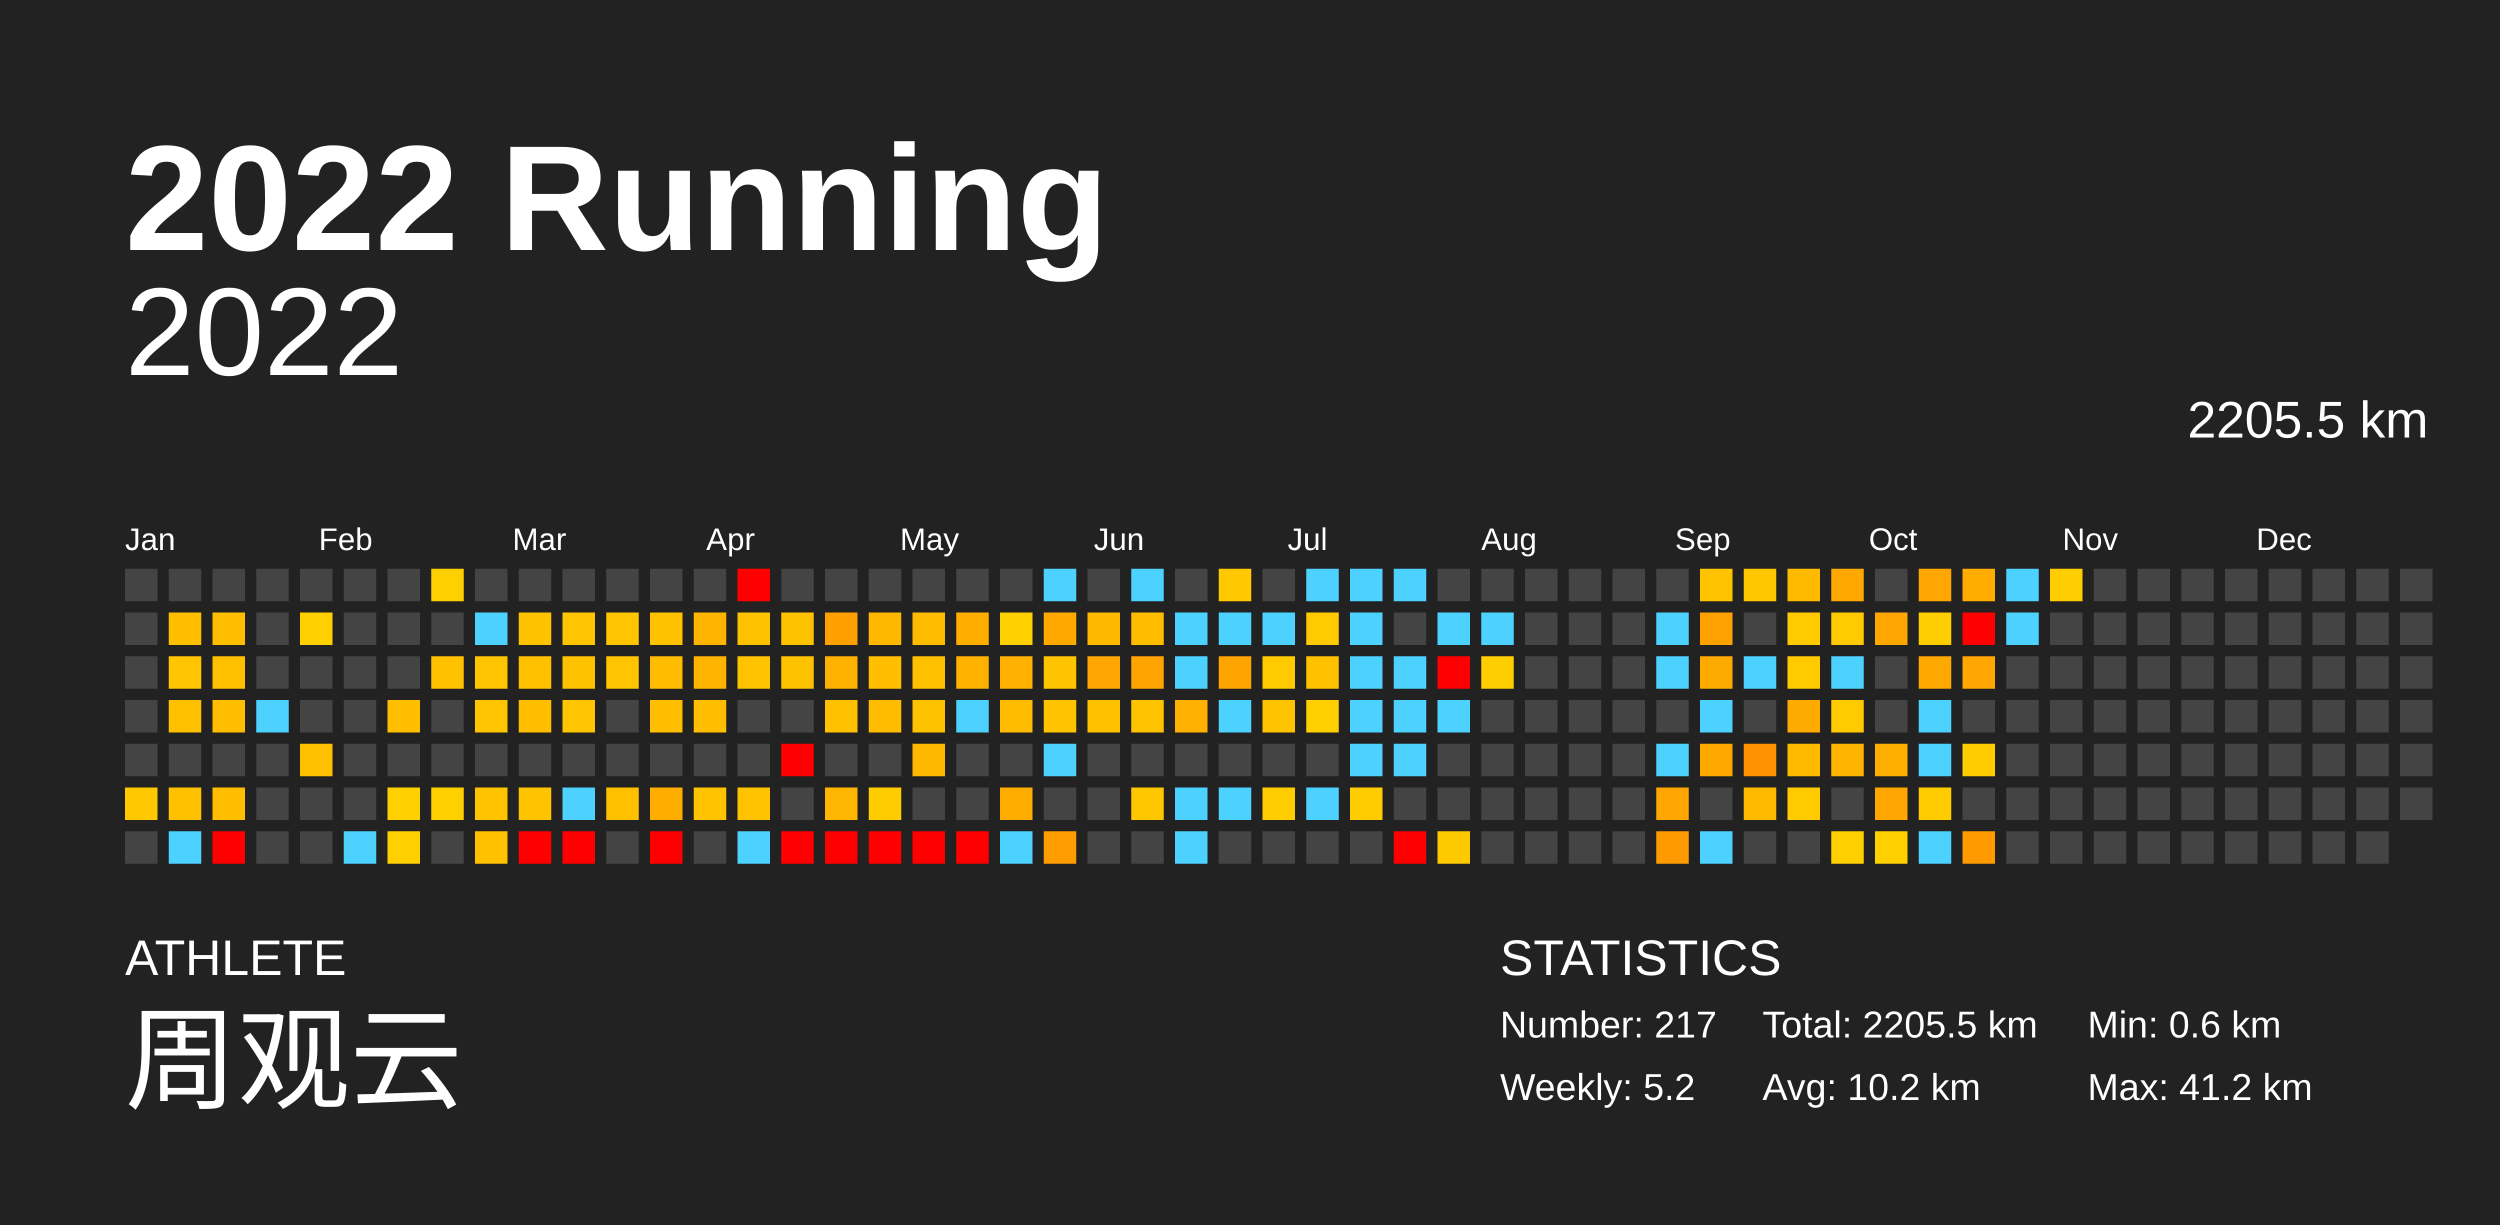
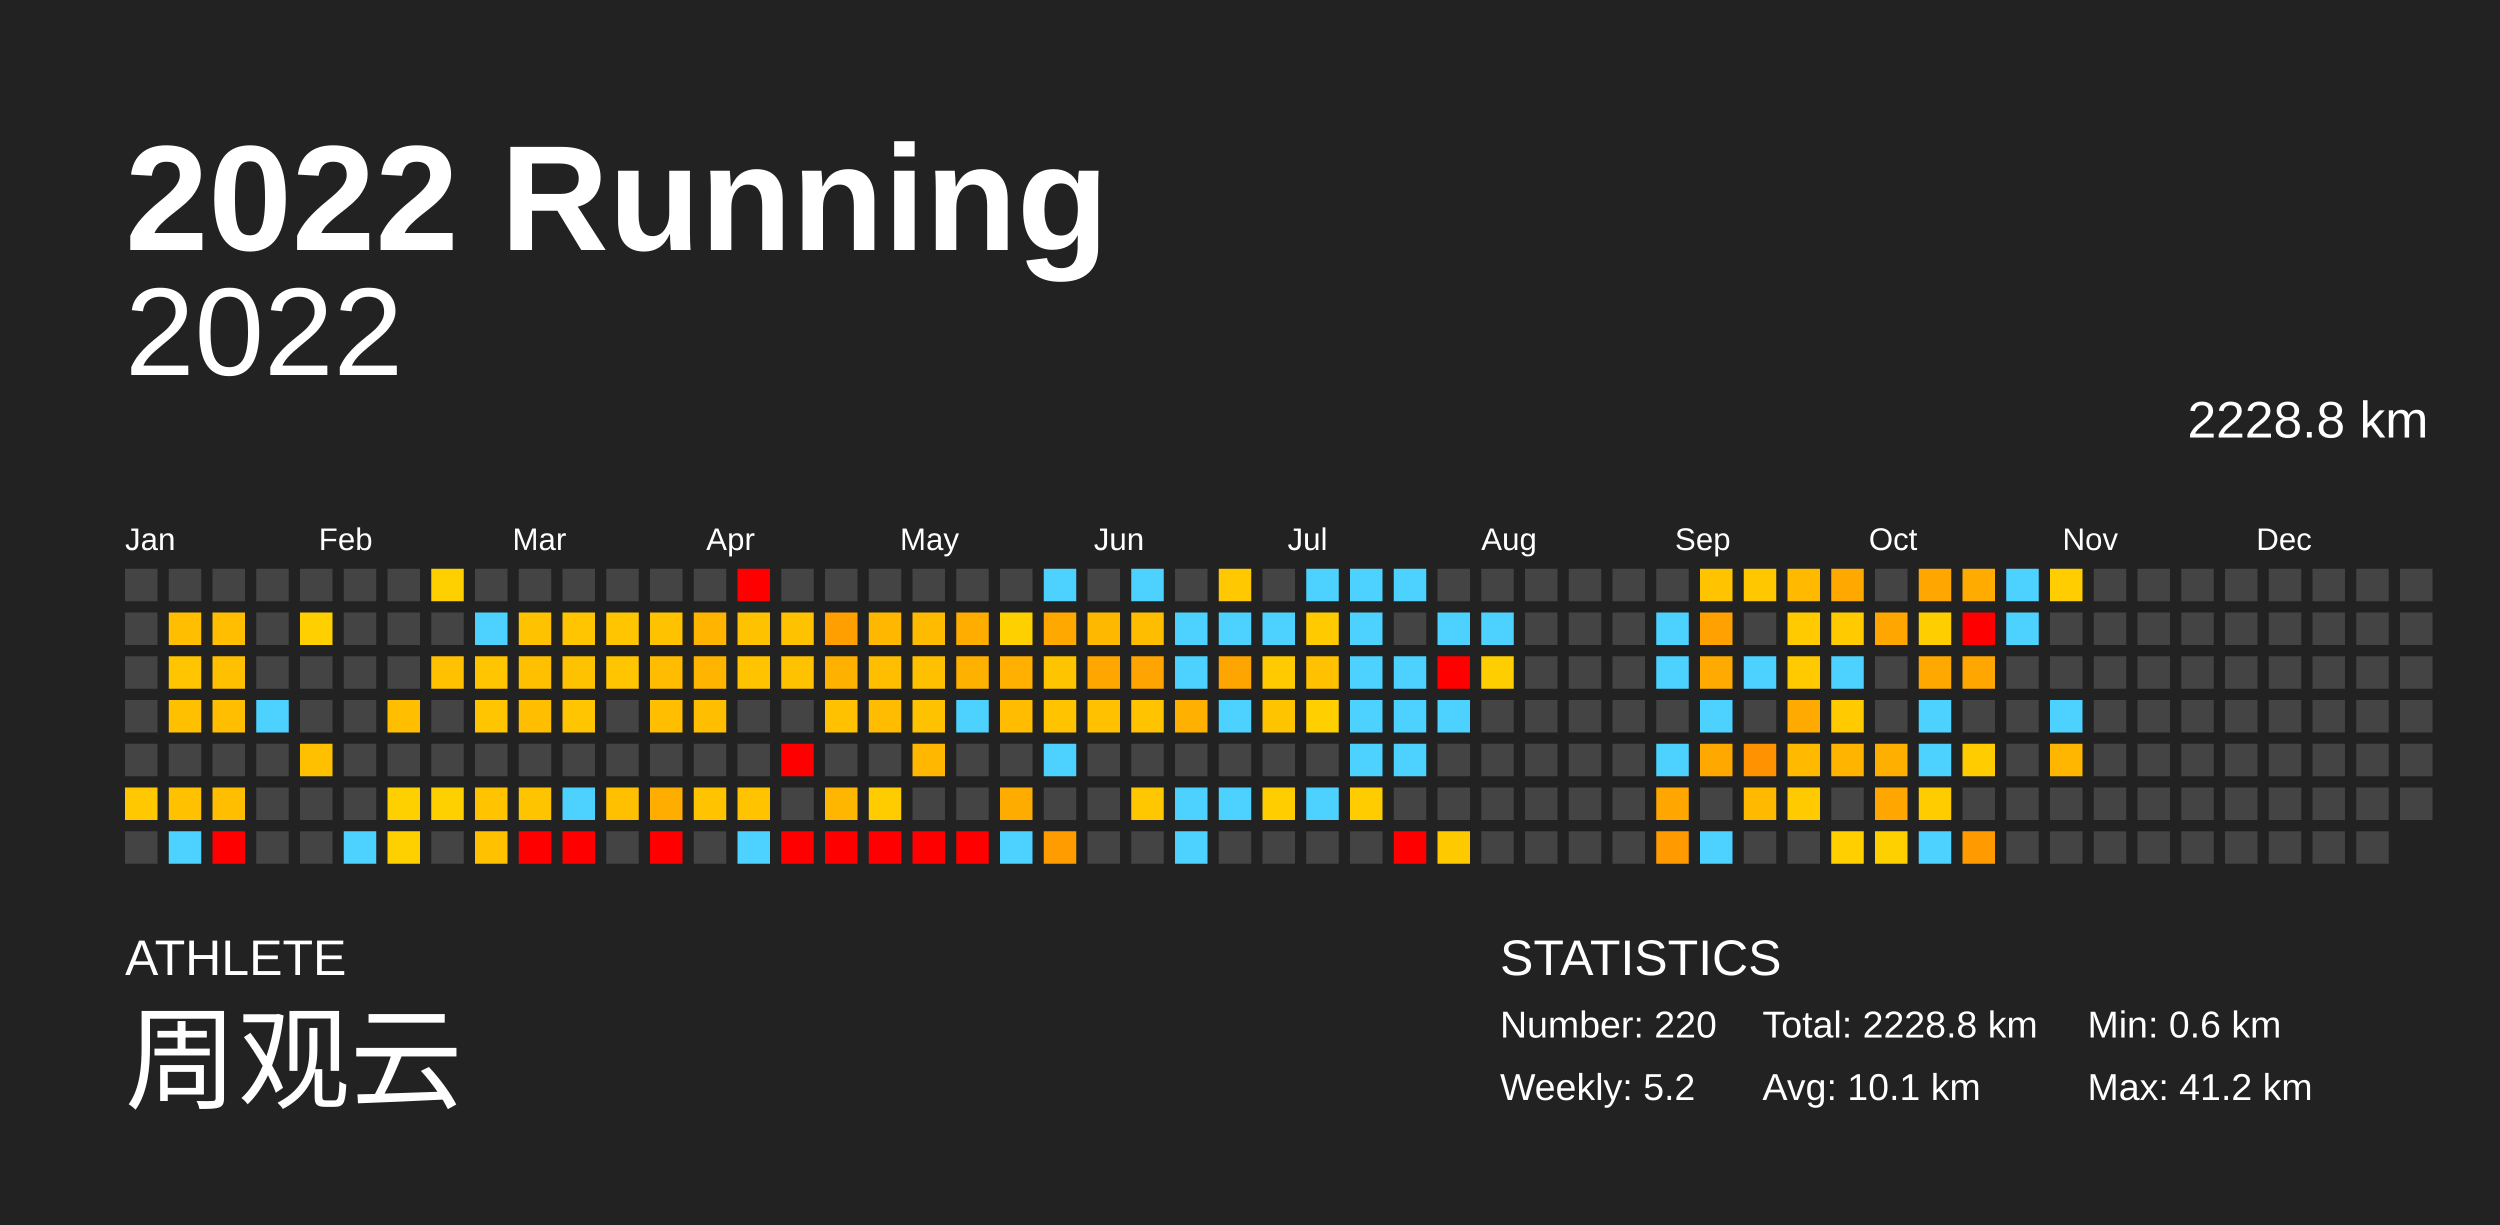
<svg xmlns="http://www.w3.org/2000/svg" baseProfile="full" height="98mm" version="1.1" viewBox="0,0,200,98" width="200mm">
  <defs />
  <rect fill="#222222" height="98" width="200" x="0" y="0" />
  <text fill="#FFFFFF" style="font-size:12px; font-family:Arial; font-weight:bold;" x="10" y="20">2022 Running</text>
  <text fill="#FFFFFF" style="font-size:4px; font-family:Arial" x="10" y="78">ATHLETE</text>
  <text fill="#FFFFFF" style="font-size:9px; font-family:Arial" x="10" y="88">周观云</text>
  <text fill="#FFFFFF" style="font-size:4px; font-family:Arial" x="120" y="78">STATISTICS</text>
-   <text fill="#FFFFFF" style="font-size:3px; font-family:Arial" x="120" y="83">Number: 217</text>
+   <text fill="#FFFFFF" style="font-size:3px; font-family:Arial" x="120" y="83">Number: 220</text>
  <text fill="#FFFFFF" style="font-size:3px; font-family:Arial" x="120" y="88">Weekly: 5.2</text>
-   <text fill="#FFFFFF" style="font-size:3px; font-family:Arial" x="141" y="83">Total: 2205.5 km</text>
-   <text fill="#FFFFFF" style="font-size:3px; font-family:Arial" x="141" y="88">Avg: 10.2 km</text>
+   <text fill="#FFFFFF" style="font-size:3px; font-family:Arial" x="141" y="83">Total: 2228.8 km</text>
+   <text fill="#FFFFFF" style="font-size:3px; font-family:Arial" x="141" y="88">Avg: 10.1 km</text>
  <text fill="#FFFFFF" style="font-size:3px; font-family:Arial" x="167" y="83">Min: 0.6 km</text>
  <text fill="#FFFFFF" style="font-size:3px; font-family:Arial" x="167" y="88">Max: 41.2 km</text>
  <text alignment-baseline="hanging" fill="#FFFFFF" style="font-size:10.0px; font-family:Arial;" x="10" y="30">2022</text>
-   <text alignment-baseline="hanging" fill="#FFFFFF" style="font-size:4.125px; font-family:Arial;" x="175" y="35">2205.5 km</text>
+   <text alignment-baseline="hanging" fill="#FFFFFF" style="font-size:4.125px; font-family:Arial;" x="175" y="35">2228.8 km</text>
  <text fill="#FFFFFF" style="font-size:2.5px; font-family:Arial" x="10.0" y="44">Jan</text>
  <text fill="#FFFFFF" style="font-size:2.5px; font-family:Arial" x="25.5" y="44">Feb</text>
  <text fill="#FFFFFF" style="font-size:2.5px; font-family:Arial" x="41.0" y="44">Mar</text>
  <text fill="#FFFFFF" style="font-size:2.5px; font-family:Arial" x="56.5" y="44">Apr</text>
  <text fill="#FFFFFF" style="font-size:2.5px; font-family:Arial" x="72.0" y="44">May</text>
  <text fill="#FFFFFF" style="font-size:2.5px; font-family:Arial" x="87.5" y="44">Jun</text>
  <text fill="#FFFFFF" style="font-size:2.5px; font-family:Arial" x="103.0" y="44">Jul</text>
  <text fill="#FFFFFF" style="font-size:2.5px; font-family:Arial" x="118.5" y="44">Aug</text>
  <text fill="#FFFFFF" style="font-size:2.5px; font-family:Arial" x="134.0" y="44">Sep</text>
  <text fill="#FFFFFF" style="font-size:2.5px; font-family:Arial" x="149.5" y="44">Oct</text>
  <text fill="#FFFFFF" style="font-size:2.5px; font-family:Arial" x="165.0" y="44">Nov</text>
  <text fill="#FFFFFF" style="font-size:2.5px; font-family:Arial" x="180.5" y="44">Dec</text>
  <rect fill="#444444" height="2.6" width="2.6" x="10.0" y="45.5" />
  <rect fill="#444444" height="2.6" width="2.6" x="10.0" y="49.0" />
  <rect fill="#444444" height="2.6" width="2.6" x="10.0" y="52.5" />
  <rect fill="#444444" height="2.6" width="2.6" x="10.0" y="56.0" />
  <rect fill="#444444" height="2.6" width="2.6" x="10.0" y="59.5" />
  <rect fill="#ffc800" height="2.6" width="2.6" x="10.0" y="63.0" />
  <rect fill="#444444" height="2.6" width="2.6" x="10.0" y="66.5" />
  <rect fill="#444444" height="2.6" width="2.6" x="13.5" y="45.5" />
  <rect fill="#ffbf00" height="2.6" width="2.6" x="13.5" y="49.0" />
  <rect fill="#ffc500" height="2.6" width="2.6" x="13.5" y="52.5" />
  <rect fill="#ffc000" height="2.6" width="2.6" x="13.5" y="56.0" />
  <rect fill="#444444" height="2.6" width="2.6" x="13.5" y="59.5" />
  <rect fill="#ffc100" height="2.6" width="2.6" x="13.5" y="63.0" />
  <rect fill="#4dd2ff" height="2.6" width="2.6" x="13.5" y="66.5" />
  <rect fill="#444444" height="2.6" width="2.6" x="17.0" y="45.5" />
  <rect fill="#ffbf00" height="2.6" width="2.6" x="17.0" y="49.0" />
  <rect fill="#ffc000" height="2.6" width="2.6" x="17.0" y="52.5" />
  <rect fill="#ffbf00" height="2.6" width="2.6" x="17.0" y="56.0" />
  <rect fill="#444444" height="2.6" width="2.6" x="17.0" y="59.5" />
  <rect fill="#ffbf00" height="2.6" width="2.6" x="17.0" y="63.0" />
  <rect fill="red" height="2.6" width="2.6" x="17.0" y="66.5" />
  <rect fill="#444444" height="2.6" width="2.6" x="20.5" y="45.5" />
  <rect fill="#444444" height="2.6" width="2.6" x="20.5" y="49.0" />
  <rect fill="#444444" height="2.6" width="2.6" x="20.5" y="52.5" />
  <rect fill="#4dd2ff" height="2.6" width="2.6" x="20.5" y="56.0" />
  <rect fill="#444444" height="2.6" width="2.6" x="20.5" y="59.5" />
  <rect fill="#444444" height="2.6" width="2.6" x="20.5" y="63.0" />
  <rect fill="#444444" height="2.6" width="2.6" x="20.5" y="66.5" />
  <rect fill="#444444" height="2.6" width="2.6" x="24.0" y="45.5" />
  <rect fill="#ffcf00" height="2.6" width="2.6" x="24.0" y="49.0" />
  <rect fill="#444444" height="2.6" width="2.6" x="24.0" y="52.5" />
  <rect fill="#444444" height="2.6" width="2.6" x="24.0" y="56.0" />
  <rect fill="#ffc000" height="2.6" width="2.6" x="24.0" y="59.5" />
  <rect fill="#444444" height="2.6" width="2.6" x="24.0" y="63.0" />
  <rect fill="#444444" height="2.6" width="2.6" x="24.0" y="66.5" />
  <rect fill="#444444" height="2.6" width="2.6" x="27.5" y="45.5" />
  <rect fill="#444444" height="2.6" width="2.6" x="27.5" y="49.0" />
  <rect fill="#444444" height="2.6" width="2.6" x="27.5" y="52.5" />
  <rect fill="#444444" height="2.6" width="2.6" x="27.5" y="56.0" />
  <rect fill="#444444" height="2.6" width="2.6" x="27.5" y="59.5" />
  <rect fill="#444444" height="2.6" width="2.6" x="27.5" y="63.0" />
  <rect fill="#4dd2ff" height="2.6" width="2.6" x="27.5" y="66.5" />
  <rect fill="#444444" height="2.6" width="2.6" x="31.0" y="45.5" />
  <rect fill="#444444" height="2.6" width="2.6" x="31.0" y="49.0" />
  <rect fill="#444444" height="2.6" width="2.6" x="31.0" y="52.5" />
  <rect fill="#ffbf00" height="2.6" width="2.6" x="31.0" y="56.0" />
  <rect fill="#444444" height="2.6" width="2.6" x="31.0" y="59.5" />
  <rect fill="#ffd000" height="2.6" width="2.6" x="31.0" y="63.0" />
  <rect fill="#ffd000" height="2.6" width="2.6" x="31.0" y="66.5" />
  <rect fill="#ffd000" height="2.6" width="2.6" x="34.5" y="45.5" />
  <rect fill="#444444" height="2.6" width="2.6" x="34.5" y="49.0" />
  <rect fill="#ffc100" height="2.6" width="2.6" x="34.5" y="52.5" />
  <rect fill="#444444" height="2.6" width="2.6" x="34.5" y="56.0" />
  <rect fill="#444444" height="2.6" width="2.6" x="34.5" y="59.5" />
  <rect fill="#ffd000" height="2.6" width="2.6" x="34.5" y="63.0" />
  <rect fill="#444444" height="2.6" width="2.6" x="34.5" y="66.5" />
  <rect fill="#444444" height="2.6" width="2.6" x="38.0" y="45.5" />
  <rect fill="#4dd2ff" height="2.6" width="2.6" x="38.0" y="49.0" />
  <rect fill="#ffc500" height="2.6" width="2.6" x="38.0" y="52.5" />
  <rect fill="#ffc500" height="2.6" width="2.6" x="38.0" y="56.0" />
  <rect fill="#444444" height="2.6" width="2.6" x="38.0" y="59.5" />
  <rect fill="#ffc300" height="2.6" width="2.6" x="38.0" y="63.0" />
  <rect fill="#ffc100" height="2.6" width="2.6" x="38.0" y="66.5" />
  <rect fill="#444444" height="2.6" width="2.6" x="41.5" y="45.5" />
  <rect fill="#ffc200" height="2.6" width="2.6" x="41.5" y="49.0" />
  <rect fill="#ffc000" height="2.6" width="2.6" x="41.5" y="52.5" />
  <rect fill="#ffbe00" height="2.6" width="2.6" x="41.5" y="56.0" />
  <rect fill="#444444" height="2.6" width="2.6" x="41.5" y="59.5" />
  <rect fill="#ffc400" height="2.6" width="2.6" x="41.5" y="63.0" />
  <rect fill="red" height="2.6" width="2.6" x="41.5" y="66.5" />
  <rect fill="#444444" height="2.6" width="2.6" x="45.0" y="45.5" />
  <rect fill="#ffc500" height="2.6" width="2.6" x="45.0" y="49.0" />
  <rect fill="#ffc200" height="2.6" width="2.6" x="45.0" y="52.5" />
  <rect fill="#ffc500" height="2.6" width="2.6" x="45.0" y="56.0" />
  <rect fill="#444444" height="2.6" width="2.6" x="45.0" y="59.5" />
  <rect fill="#4dd2ff" height="2.6" width="2.6" x="45.0" y="63.0" />
  <rect fill="red" height="2.6" width="2.6" x="45.0" y="66.5" />
  <rect fill="#444444" height="2.6" width="2.6" x="48.5" y="45.5" />
  <rect fill="#ffc500" height="2.6" width="2.6" x="48.5" y="49.0" />
  <rect fill="#ffc500" height="2.6" width="2.6" x="48.5" y="52.5" />
  <rect fill="#444444" height="2.6" width="2.6" x="48.5" y="56.0" />
  <rect fill="#444444" height="2.6" width="2.6" x="48.5" y="59.5" />
  <rect fill="#ffc000" height="2.6" width="2.6" x="48.5" y="63.0" />
  <rect fill="#444444" height="2.6" width="2.6" x="48.5" y="66.5" />
  <rect fill="#444444" height="2.6" width="2.6" x="52.0" y="45.5" />
  <rect fill="#ffc200" height="2.6" width="2.6" x="52.0" y="49.0" />
  <rect fill="#ffbc00" height="2.6" width="2.6" x="52.0" y="52.5" />
  <rect fill="#ffbe00" height="2.6" width="2.6" x="52.0" y="56.0" />
  <rect fill="#444444" height="2.6" width="2.6" x="52.0" y="59.5" />
  <rect fill="#ffae00" height="2.6" width="2.6" x="52.0" y="63.0" />
  <rect fill="red" height="2.6" width="2.6" x="52.0" y="66.5" />
  <rect fill="#444444" height="2.6" width="2.6" x="55.5" y="45.5" />
  <rect fill="#ffb500" height="2.6" width="2.6" x="55.5" y="49.0" />
  <rect fill="#ffb400" height="2.6" width="2.6" x="55.5" y="52.5" />
  <rect fill="#ffbf00" height="2.6" width="2.6" x="55.5" y="56.0" />
  <rect fill="#444444" height="2.6" width="2.6" x="55.5" y="59.5" />
  <rect fill="#ffc300" height="2.6" width="2.6" x="55.5" y="63.0" />
  <rect fill="#444444" height="2.6" width="2.6" x="55.5" y="66.5" />
  <rect fill="red" height="2.6" width="2.6" x="59.0" y="45.5" />
  <rect fill="#ffc200" height="2.6" width="2.6" x="59.0" y="49.0" />
  <rect fill="#ffc300" height="2.6" width="2.6" x="59.0" y="52.5" />
  <rect fill="#444444" height="2.6" width="2.6" x="59.0" y="56.0" />
  <rect fill="#444444" height="2.6" width="2.6" x="59.0" y="59.5" />
  <rect fill="#ffc300" height="2.6" width="2.6" x="59.0" y="63.0" />
  <rect fill="#4dd2ff" height="2.6" width="2.6" x="59.0" y="66.5" />
  <rect fill="#444444" height="2.6" width="2.6" x="62.5" y="45.5" />
  <rect fill="#ffc200" height="2.6" width="2.6" x="62.5" y="49.0" />
  <rect fill="#ffc200" height="2.6" width="2.6" x="62.5" y="52.5" />
  <rect fill="#444444" height="2.6" width="2.6" x="62.5" y="56.0" />
  <rect fill="red" height="2.6" width="2.6" x="62.5" y="59.5" />
  <rect fill="#444444" height="2.6" width="2.6" x="62.5" y="63.0" />
  <rect fill="red" height="2.6" width="2.6" x="62.5" y="66.5" />
  <rect fill="#444444" height="2.6" width="2.6" x="66.0" y="45.5" />
  <rect fill="#ff9f00" height="2.6" width="2.6" x="66.0" y="49.0" />
  <rect fill="#ffb100" height="2.6" width="2.6" x="66.0" y="52.5" />
  <rect fill="#ffc100" height="2.6" width="2.6" x="66.0" y="56.0" />
  <rect fill="#444444" height="2.6" width="2.6" x="66.0" y="59.5" />
  <rect fill="#ffb600" height="2.6" width="2.6" x="66.0" y="63.0" />
  <rect fill="red" height="2.6" width="2.6" x="66.0" y="66.5" />
  <rect fill="#444444" height="2.6" width="2.6" x="69.5" y="45.5" />
  <rect fill="#ffb700" height="2.6" width="2.6" x="69.5" y="49.0" />
  <rect fill="#ffbe00" height="2.6" width="2.6" x="69.5" y="52.5" />
  <rect fill="#ffbc00" height="2.6" width="2.6" x="69.5" y="56.0" />
  <rect fill="#444444" height="2.6" width="2.6" x="69.5" y="59.5" />
  <rect fill="#ffcc00" height="2.6" width="2.6" x="69.5" y="63.0" />
  <rect fill="red" height="2.6" width="2.6" x="69.5" y="66.5" />
  <rect fill="#444444" height="2.6" width="2.6" x="73.0" y="45.5" />
  <rect fill="#ffbb00" height="2.6" width="2.6" x="73.0" y="49.0" />
  <rect fill="#ffc000" height="2.6" width="2.6" x="73.0" y="52.5" />
  <rect fill="#ffc200" height="2.6" width="2.6" x="73.0" y="56.0" />
  <rect fill="#ffb700" height="2.6" width="2.6" x="73.0" y="59.5" />
  <rect fill="#444444" height="2.6" width="2.6" x="73.0" y="63.0" />
  <rect fill="red" height="2.6" width="2.6" x="73.0" y="66.5" />
  <rect fill="#444444" height="2.6" width="2.6" x="76.5" y="45.5" />
  <rect fill="#ffae00" height="2.6" width="2.6" x="76.5" y="49.0" />
  <rect fill="#ffb100" height="2.6" width="2.6" x="76.5" y="52.5" />
  <rect fill="#4dd2ff" height="2.6" width="2.6" x="76.5" y="56.0" />
  <rect fill="#444444" height="2.6" width="2.6" x="76.5" y="59.5" />
  <rect fill="#444444" height="2.6" width="2.6" x="76.5" y="63.0" />
  <rect fill="red" height="2.6" width="2.6" x="76.5" y="66.5" />
  <rect fill="#444444" height="2.6" width="2.6" x="80.0" y="45.5" />
  <rect fill="#ffd000" height="2.6" width="2.6" x="80.0" y="49.0" />
  <rect fill="#ffb000" height="2.6" width="2.6" x="80.0" y="52.5" />
  <rect fill="#ffbc00" height="2.6" width="2.6" x="80.0" y="56.0" />
  <rect fill="#444444" height="2.6" width="2.6" x="80.0" y="59.5" />
  <rect fill="#ffac00" height="2.6" width="2.6" x="80.0" y="63.0" />
  <rect fill="#4dd2ff" height="2.6" width="2.6" x="80.0" y="66.5" />
  <rect fill="#4dd2ff" height="2.6" width="2.6" x="83.5" y="45.5" />
  <rect fill="#ffa900" height="2.6" width="2.6" x="83.5" y="49.0" />
  <rect fill="#ffc400" height="2.6" width="2.6" x="83.5" y="52.5" />
  <rect fill="#ffc300" height="2.6" width="2.6" x="83.5" y="56.0" />
  <rect fill="#4dd2ff" height="2.6" width="2.6" x="83.5" y="59.5" />
  <rect fill="#444444" height="2.6" width="2.6" x="83.5" y="63.0" />
  <rect fill="#ff9c00" height="2.6" width="2.6" x="83.5" y="66.5" />
  <rect fill="#444444" height="2.6" width="2.6" x="87.0" y="45.5" />
  <rect fill="#ffb800" height="2.6" width="2.6" x="87.0" y="49.0" />
  <rect fill="#ffa700" height="2.6" width="2.6" x="87.0" y="52.5" />
  <rect fill="#ffc100" height="2.6" width="2.6" x="87.0" y="56.0" />
  <rect fill="#444444" height="2.6" width="2.6" x="87.0" y="59.5" />
  <rect fill="#444444" height="2.6" width="2.6" x="87.0" y="63.0" />
  <rect fill="#444444" height="2.6" width="2.6" x="87.0" y="66.5" />
  <rect fill="#4dd2ff" height="2.6" width="2.6" x="90.5" y="45.5" />
  <rect fill="#ffbd00" height="2.6" width="2.6" x="90.5" y="49.0" />
  <rect fill="#ffa400" height="2.6" width="2.6" x="90.5" y="52.5" />
  <rect fill="#ffc300" height="2.6" width="2.6" x="90.5" y="56.0" />
  <rect fill="#444444" height="2.6" width="2.6" x="90.5" y="59.5" />
  <rect fill="#ffc700" height="2.6" width="2.6" x="90.5" y="63.0" />
  <rect fill="#444444" height="2.6" width="2.6" x="90.5" y="66.5" />
  <rect fill="#444444" height="2.6" width="2.6" x="94.0" y="45.5" />
  <rect fill="#4dd2ff" height="2.6" width="2.6" x="94.0" y="49.0" />
  <rect fill="#4dd2ff" height="2.6" width="2.6" x="94.0" y="52.5" />
  <rect fill="#ffb000" height="2.6" width="2.6" x="94.0" y="56.0" />
  <rect fill="#444444" height="2.6" width="2.6" x="94.0" y="59.5" />
  <rect fill="#4dd2ff" height="2.6" width="2.6" x="94.0" y="63.0" />
  <rect fill="#4dd2ff" height="2.6" width="2.6" x="94.0" y="66.5" />
  <rect fill="#ffc800" height="2.6" width="2.6" x="97.5" y="45.5" />
  <rect fill="#4dd2ff" height="2.6" width="2.6" x="97.5" y="49.0" />
  <rect fill="#ffa500" height="2.6" width="2.6" x="97.5" y="52.5" />
  <rect fill="#4dd2ff" height="2.6" width="2.6" x="97.5" y="56.0" />
  <rect fill="#444444" height="2.6" width="2.6" x="97.5" y="59.5" />
  <rect fill="#4dd2ff" height="2.6" width="2.6" x="97.5" y="63.0" />
  <rect fill="#444444" height="2.6" width="2.6" x="97.5" y="66.5" />
  <rect fill="#444444" height="2.6" width="2.6" x="101.0" y="45.5" />
  <rect fill="#4dd2ff" height="2.6" width="2.6" x="101.0" y="49.0" />
  <rect fill="#ffca00" height="2.6" width="2.6" x="101.0" y="52.5" />
  <rect fill="#ffc400" height="2.6" width="2.6" x="101.0" y="56.0" />
  <rect fill="#444444" height="2.6" width="2.6" x="101.0" y="59.5" />
  <rect fill="#ffcd00" height="2.6" width="2.6" x="101.0" y="63.0" />
  <rect fill="#444444" height="2.6" width="2.6" x="101.0" y="66.5" />
  <rect fill="#4dd2ff" height="2.6" width="2.6" x="104.5" y="45.5" />
  <rect fill="#ffcb00" height="2.6" width="2.6" x="104.5" y="49.0" />
  <rect fill="#ffc100" height="2.6" width="2.6" x="104.5" y="52.5" />
  <rect fill="#ffcf00" height="2.6" width="2.6" x="104.5" y="56.0" />
  <rect fill="#444444" height="2.6" width="2.6" x="104.5" y="59.5" />
  <rect fill="#4dd2ff" height="2.6" width="2.6" x="104.5" y="63.0" />
  <rect fill="#444444" height="2.6" width="2.6" x="104.5" y="66.5" />
  <rect fill="#4dd2ff" height="2.6" width="2.6" x="108.0" y="45.5" />
  <rect fill="#4dd2ff" height="2.6" width="2.6" x="108.0" y="49.0" />
  <rect fill="#4dd2ff" height="2.6" width="2.6" x="108.0" y="52.5" />
  <rect fill="#4dd2ff" height="2.6" width="2.6" x="108.0" y="56.0" />
  <rect fill="#4dd2ff" height="2.6" width="2.6" x="108.0" y="59.5" />
  <rect fill="#ffcc00" height="2.6" width="2.6" x="108.0" y="63.0" />
  <rect fill="#444444" height="2.6" width="2.6" x="108.0" y="66.5" />
  <rect fill="#4dd2ff" height="2.6" width="2.6" x="111.5" y="45.5" />
  <rect fill="#444444" height="2.6" width="2.6" x="111.5" y="49.0" />
  <rect fill="#4dd2ff" height="2.6" width="2.6" x="111.5" y="52.5" />
  <rect fill="#4dd2ff" height="2.6" width="2.6" x="111.5" y="56.0" />
  <rect fill="#4dd2ff" height="2.6" width="2.6" x="111.5" y="59.5" />
  <rect fill="#444444" height="2.6" width="2.6" x="111.5" y="63.0" />
  <rect fill="red" height="2.6" width="2.6" x="111.5" y="66.5" />
  <rect fill="#444444" height="2.6" width="2.6" x="115.0" y="45.5" />
  <rect fill="#4dd2ff" height="2.6" width="2.6" x="115.0" y="49.0" />
  <rect fill="red" height="2.6" width="2.6" x="115.0" y="52.5" />
  <rect fill="#4dd2ff" height="2.6" width="2.6" x="115.0" y="56.0" />
  <rect fill="#444444" height="2.6" width="2.6" x="115.0" y="59.5" />
  <rect fill="#444444" height="2.6" width="2.6" x="115.0" y="63.0" />
  <rect fill="#ffc900" height="2.6" width="2.6" x="115.0" y="66.5" />
  <rect fill="#444444" height="2.6" width="2.6" x="118.5" y="45.5" />
  <rect fill="#4dd2ff" height="2.6" width="2.6" x="118.5" y="49.0" />
  <rect fill="#ffce00" height="2.6" width="2.6" x="118.5" y="52.5" />
  <rect fill="#444444" height="2.6" width="2.6" x="118.5" y="56.0" />
  <rect fill="#444444" height="2.6" width="2.6" x="118.5" y="59.5" />
  <rect fill="#444444" height="2.6" width="2.6" x="118.5" y="63.0" />
  <rect fill="#444444" height="2.6" width="2.6" x="118.5" y="66.5" />
  <rect fill="#444444" height="2.6" width="2.6" x="122.0" y="45.5" />
  <rect fill="#444444" height="2.6" width="2.6" x="122.0" y="49.0" />
  <rect fill="#444444" height="2.6" width="2.6" x="122.0" y="52.5" />
  <rect fill="#444444" height="2.6" width="2.6" x="122.0" y="56.0" />
  <rect fill="#444444" height="2.6" width="2.6" x="122.0" y="59.5" />
  <rect fill="#444444" height="2.6" width="2.6" x="122.0" y="63.0" />
  <rect fill="#444444" height="2.6" width="2.6" x="122.0" y="66.5" />
  <rect fill="#444444" height="2.6" width="2.6" x="125.5" y="45.5" />
  <rect fill="#444444" height="2.6" width="2.6" x="125.5" y="49.0" />
  <rect fill="#444444" height="2.6" width="2.6" x="125.5" y="52.5" />
  <rect fill="#444444" height="2.6" width="2.6" x="125.5" y="56.0" />
  <rect fill="#444444" height="2.6" width="2.6" x="125.5" y="59.5" />
  <rect fill="#444444" height="2.6" width="2.6" x="125.5" y="63.0" />
  <rect fill="#444444" height="2.6" width="2.6" x="125.5" y="66.5" />
  <rect fill="#444444" height="2.6" width="2.6" x="129.0" y="45.5" />
  <rect fill="#444444" height="2.6" width="2.6" x="129.0" y="49.0" />
  <rect fill="#444444" height="2.6" width="2.6" x="129.0" y="52.5" />
  <rect fill="#444444" height="2.6" width="2.6" x="129.0" y="56.0" />
  <rect fill="#444444" height="2.6" width="2.6" x="129.0" y="59.5" />
  <rect fill="#444444" height="2.6" width="2.6" x="129.0" y="63.0" />
  <rect fill="#444444" height="2.6" width="2.6" x="129.0" y="66.5" />
  <rect fill="#444444" height="2.6" width="2.6" x="132.5" y="45.5" />
  <rect fill="#4dd2ff" height="2.6" width="2.6" x="132.5" y="49.0" />
  <rect fill="#4dd2ff" height="2.6" width="2.6" x="132.5" y="52.5" />
  <rect fill="#444444" height="2.6" width="2.6" x="132.5" y="56.0" />
  <rect fill="#4dd2ff" height="2.6" width="2.6" x="132.5" y="59.5" />
  <rect fill="#ffa600" height="2.6" width="2.6" x="132.5" y="63.0" />
  <rect fill="#ff9b00" height="2.6" width="2.6" x="132.5" y="66.5" />
  <rect fill="#ffc300" height="2.6" width="2.6" x="136.0" y="45.5" />
  <rect fill="#ffa100" height="2.6" width="2.6" x="136.0" y="49.0" />
  <rect fill="#ffaa00" height="2.6" width="2.6" x="136.0" y="52.5" />
  <rect fill="#4dd2ff" height="2.6" width="2.6" x="136.0" y="56.0" />
  <rect fill="#ffa900" height="2.6" width="2.6" x="136.0" y="59.5" />
  <rect fill="#444444" height="2.6" width="2.6" x="136.0" y="63.0" />
  <rect fill="#4dd2ff" height="2.6" width="2.6" x="136.0" y="66.5" />
  <rect fill="#ffc700" height="2.6" width="2.6" x="139.5" y="45.5" />
  <rect fill="#444444" height="2.6" width="2.6" x="139.5" y="49.0" />
  <rect fill="#4dd2ff" height="2.6" width="2.6" x="139.5" y="52.5" />
  <rect fill="#444444" height="2.6" width="2.6" x="139.5" y="56.0" />
  <rect fill="#ff9200" height="2.6" width="2.6" x="139.5" y="59.5" />
  <rect fill="#ffba00" height="2.6" width="2.6" x="139.5" y="63.0" />
  <rect fill="#444444" height="2.6" width="2.6" x="139.5" y="66.5" />
  <rect fill="#ffba00" height="2.6" width="2.6" x="143.0" y="45.5" />
  <rect fill="#ffca00" height="2.6" width="2.6" x="143.0" y="49.0" />
  <rect fill="#ffca00" height="2.6" width="2.6" x="143.0" y="52.5" />
  <rect fill="#ffaa00" height="2.6" width="2.6" x="143.0" y="56.0" />
  <rect fill="#ffba00" height="2.6" width="2.6" x="143.0" y="59.5" />
  <rect fill="#ffcb00" height="2.6" width="2.6" x="143.0" y="63.0" />
  <rect fill="#444444" height="2.6" width="2.6" x="143.0" y="66.5" />
  <rect fill="#ffa900" height="2.6" width="2.6" x="146.5" y="45.5" />
  <rect fill="#ffcb00" height="2.6" width="2.6" x="146.5" y="49.0" />
  <rect fill="#4dd2ff" height="2.6" width="2.6" x="146.5" y="52.5" />
  <rect fill="#ffca00" height="2.6" width="2.6" x="146.5" y="56.0" />
  <rect fill="#ffb500" height="2.6" width="2.6" x="146.5" y="59.5" />
  <rect fill="#444444" height="2.6" width="2.6" x="146.5" y="63.0" />
  <rect fill="#ffcf00" height="2.6" width="2.6" x="146.5" y="66.5" />
  <rect fill="#444444" height="2.6" width="2.6" x="150.0" y="45.5" />
  <rect fill="#ffa600" height="2.6" width="2.6" x="150.0" y="49.0" />
  <rect fill="#444444" height="2.6" width="2.6" x="150.0" y="52.5" />
  <rect fill="#444444" height="2.6" width="2.6" x="150.0" y="56.0" />
  <rect fill="#ffaf00" height="2.6" width="2.6" x="150.0" y="59.5" />
  <rect fill="#ffa600" height="2.6" width="2.6" x="150.0" y="63.0" />
  <rect fill="#ffd000" height="2.6" width="2.6" x="150.0" y="66.5" />
  <rect fill="#ffa700" height="2.6" width="2.6" x="153.5" y="45.5" />
  <rect fill="#ffce00" height="2.6" width="2.6" x="153.5" y="49.0" />
  <rect fill="#ffa800" height="2.6" width="2.6" x="153.5" y="52.5" />
  <rect fill="#4dd2ff" height="2.6" width="2.6" x="153.5" y="56.0" />
  <rect fill="#4dd2ff" height="2.6" width="2.6" x="153.5" y="59.5" />
  <rect fill="#ffcc00" height="2.6" width="2.6" x="153.5" y="63.0" />
  <rect fill="#4dd2ff" height="2.6" width="2.6" x="153.5" y="66.5" />
  <rect fill="#ffab00" height="2.6" width="2.6" x="157.0" y="45.5" />
  <rect fill="red" height="2.6" width="2.6" x="157.0" y="49.0" />
  <rect fill="#ffa600" height="2.6" width="2.6" x="157.0" y="52.5" />
  <rect fill="#444444" height="2.6" width="2.6" x="157.0" y="56.0" />
  <rect fill="#ffcc00" height="2.6" width="2.6" x="157.0" y="59.5" />
  <rect fill="#444444" height="2.6" width="2.6" x="157.0" y="63.0" />
  <rect fill="#ff9b00" height="2.6" width="2.6" x="157.0" y="66.5" />
  <rect fill="#4dd2ff" height="2.6" width="2.6" x="160.5" y="45.5" />
  <rect fill="#4dd2ff" height="2.6" width="2.6" x="160.5" y="49.0" />
  <rect fill="#444444" height="2.6" width="2.6" x="160.5" y="52.5" />
  <rect fill="#444444" height="2.6" width="2.6" x="160.5" y="56.0" />
  <rect fill="#444444" height="2.6" width="2.6" x="160.5" y="59.5" />
  <rect fill="#444444" height="2.6" width="2.6" x="160.5" y="63.0" />
  <rect fill="#444444" height="2.6" width="2.6" x="160.5" y="66.5" />
  <rect fill="#ffcd00" height="2.6" width="2.6" x="164.0" y="45.5" />
  <rect fill="#444444" height="2.6" width="2.6" x="164.0" y="49.0" />
  <rect fill="#444444" height="2.6" width="2.6" x="164.0" y="52.5" />
-   <rect fill="#444444" height="2.6" width="2.6" x="164.0" y="56.0" />
-   <rect fill="#444444" height="2.6" width="2.6" x="164.0" y="59.5" />
+   <rect fill="#4dd2ff" height="2.6" width="2.6" x="164.0" y="56.0" />
+   <rect fill="#ffb600" height="2.6" width="2.6" x="164.0" y="59.5" />
  <rect fill="#444444" height="2.6" width="2.6" x="164.0" y="63.0" />
  <rect fill="#444444" height="2.6" width="2.6" x="164.0" y="66.5" />
  <rect fill="#444444" height="2.6" width="2.6" x="167.5" y="45.5" />
  <rect fill="#444444" height="2.6" width="2.6" x="167.5" y="49.0" />
  <rect fill="#444444" height="2.6" width="2.6" x="167.5" y="52.5" />
  <rect fill="#444444" height="2.6" width="2.6" x="167.5" y="56.0" />
  <rect fill="#444444" height="2.6" width="2.6" x="167.5" y="59.5" />
  <rect fill="#444444" height="2.6" width="2.6" x="167.5" y="63.0" />
  <rect fill="#444444" height="2.6" width="2.6" x="167.5" y="66.5" />
  <rect fill="#444444" height="2.6" width="2.6" x="171.0" y="45.5" />
  <rect fill="#444444" height="2.6" width="2.6" x="171.0" y="49.0" />
  <rect fill="#444444" height="2.6" width="2.6" x="171.0" y="52.5" />
  <rect fill="#444444" height="2.6" width="2.6" x="171.0" y="56.0" />
  <rect fill="#444444" height="2.6" width="2.6" x="171.0" y="59.5" />
  <rect fill="#444444" height="2.6" width="2.6" x="171.0" y="63.0" />
  <rect fill="#444444" height="2.6" width="2.6" x="171.0" y="66.5" />
  <rect fill="#444444" height="2.6" width="2.6" x="174.5" y="45.5" />
  <rect fill="#444444" height="2.6" width="2.6" x="174.5" y="49.0" />
  <rect fill="#444444" height="2.6" width="2.6" x="174.5" y="52.5" />
  <rect fill="#444444" height="2.6" width="2.6" x="174.5" y="56.0" />
  <rect fill="#444444" height="2.6" width="2.6" x="174.5" y="59.5" />
  <rect fill="#444444" height="2.6" width="2.6" x="174.5" y="63.0" />
  <rect fill="#444444" height="2.6" width="2.6" x="174.5" y="66.5" />
  <rect fill="#444444" height="2.6" width="2.6" x="178.0" y="45.5" />
  <rect fill="#444444" height="2.6" width="2.6" x="178.0" y="49.0" />
  <rect fill="#444444" height="2.6" width="2.6" x="178.0" y="52.5" />
  <rect fill="#444444" height="2.6" width="2.6" x="178.0" y="56.0" />
  <rect fill="#444444" height="2.6" width="2.6" x="178.0" y="59.5" />
  <rect fill="#444444" height="2.6" width="2.6" x="178.0" y="63.0" />
  <rect fill="#444444" height="2.6" width="2.6" x="178.0" y="66.5" />
  <rect fill="#444444" height="2.6" width="2.6" x="181.5" y="45.5" />
  <rect fill="#444444" height="2.6" width="2.6" x="181.5" y="49.0" />
  <rect fill="#444444" height="2.6" width="2.6" x="181.5" y="52.5" />
  <rect fill="#444444" height="2.6" width="2.6" x="181.5" y="56.0" />
  <rect fill="#444444" height="2.6" width="2.6" x="181.5" y="59.5" />
  <rect fill="#444444" height="2.6" width="2.6" x="181.5" y="63.0" />
  <rect fill="#444444" height="2.6" width="2.6" x="181.5" y="66.5" />
  <rect fill="#444444" height="2.6" width="2.6" x="185.0" y="45.5" />
  <rect fill="#444444" height="2.6" width="2.6" x="185.0" y="49.0" />
  <rect fill="#444444" height="2.6" width="2.6" x="185.0" y="52.5" />
  <rect fill="#444444" height="2.6" width="2.6" x="185.0" y="56.0" />
  <rect fill="#444444" height="2.6" width="2.6" x="185.0" y="59.5" />
  <rect fill="#444444" height="2.6" width="2.6" x="185.0" y="63.0" />
  <rect fill="#444444" height="2.6" width="2.6" x="185.0" y="66.5" />
  <rect fill="#444444" height="2.6" width="2.6" x="188.5" y="45.5" />
  <rect fill="#444444" height="2.6" width="2.6" x="188.5" y="49.0" />
  <rect fill="#444444" height="2.6" width="2.6" x="188.5" y="52.5" />
  <rect fill="#444444" height="2.6" width="2.6" x="188.5" y="56.0" />
  <rect fill="#444444" height="2.6" width="2.6" x="188.5" y="59.5" />
  <rect fill="#444444" height="2.6" width="2.6" x="188.5" y="63.0" />
  <rect fill="#444444" height="2.6" width="2.6" x="188.5" y="66.5" />
  <rect fill="#444444" height="2.6" width="2.6" x="192.0" y="45.5" />
  <rect fill="#444444" height="2.6" width="2.6" x="192.0" y="49.0" />
  <rect fill="#444444" height="2.6" width="2.6" x="192.0" y="52.5" />
  <rect fill="#444444" height="2.6" width="2.6" x="192.0" y="56.0" />
  <rect fill="#444444" height="2.6" width="2.6" x="192.0" y="59.5" />
  <rect fill="#444444" height="2.6" width="2.6" x="192.0" y="63.0" />
</svg>
